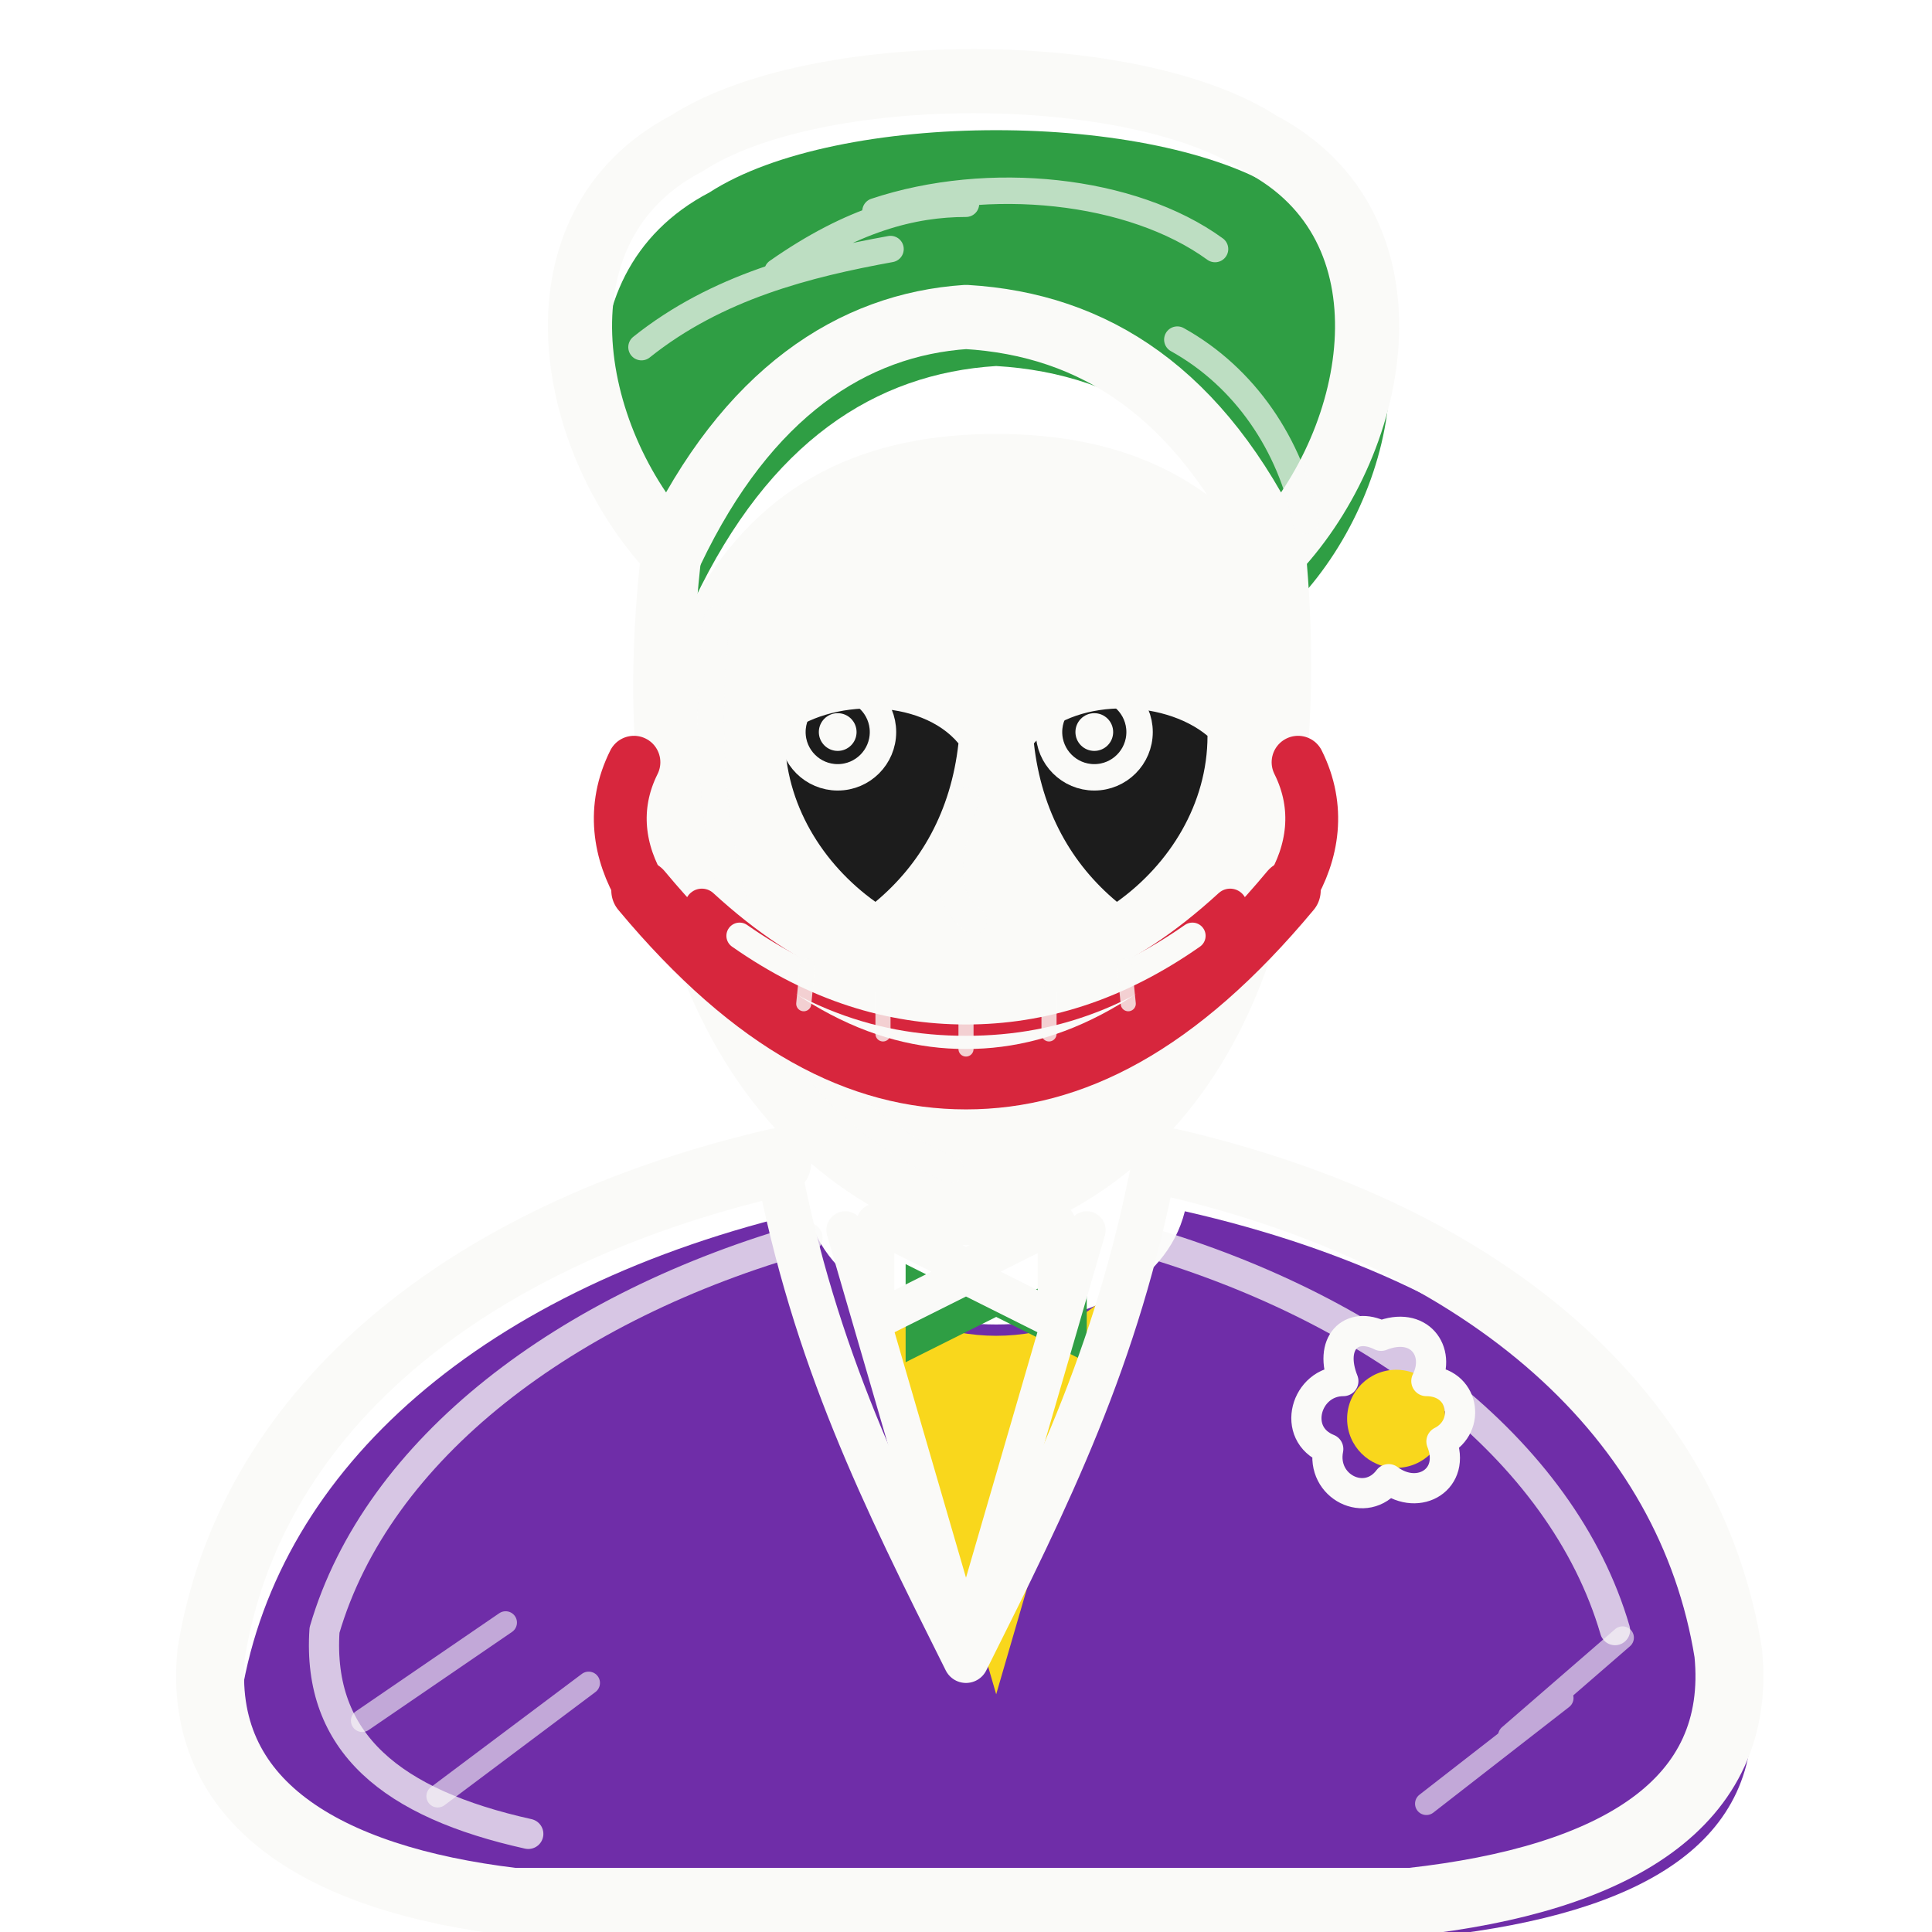
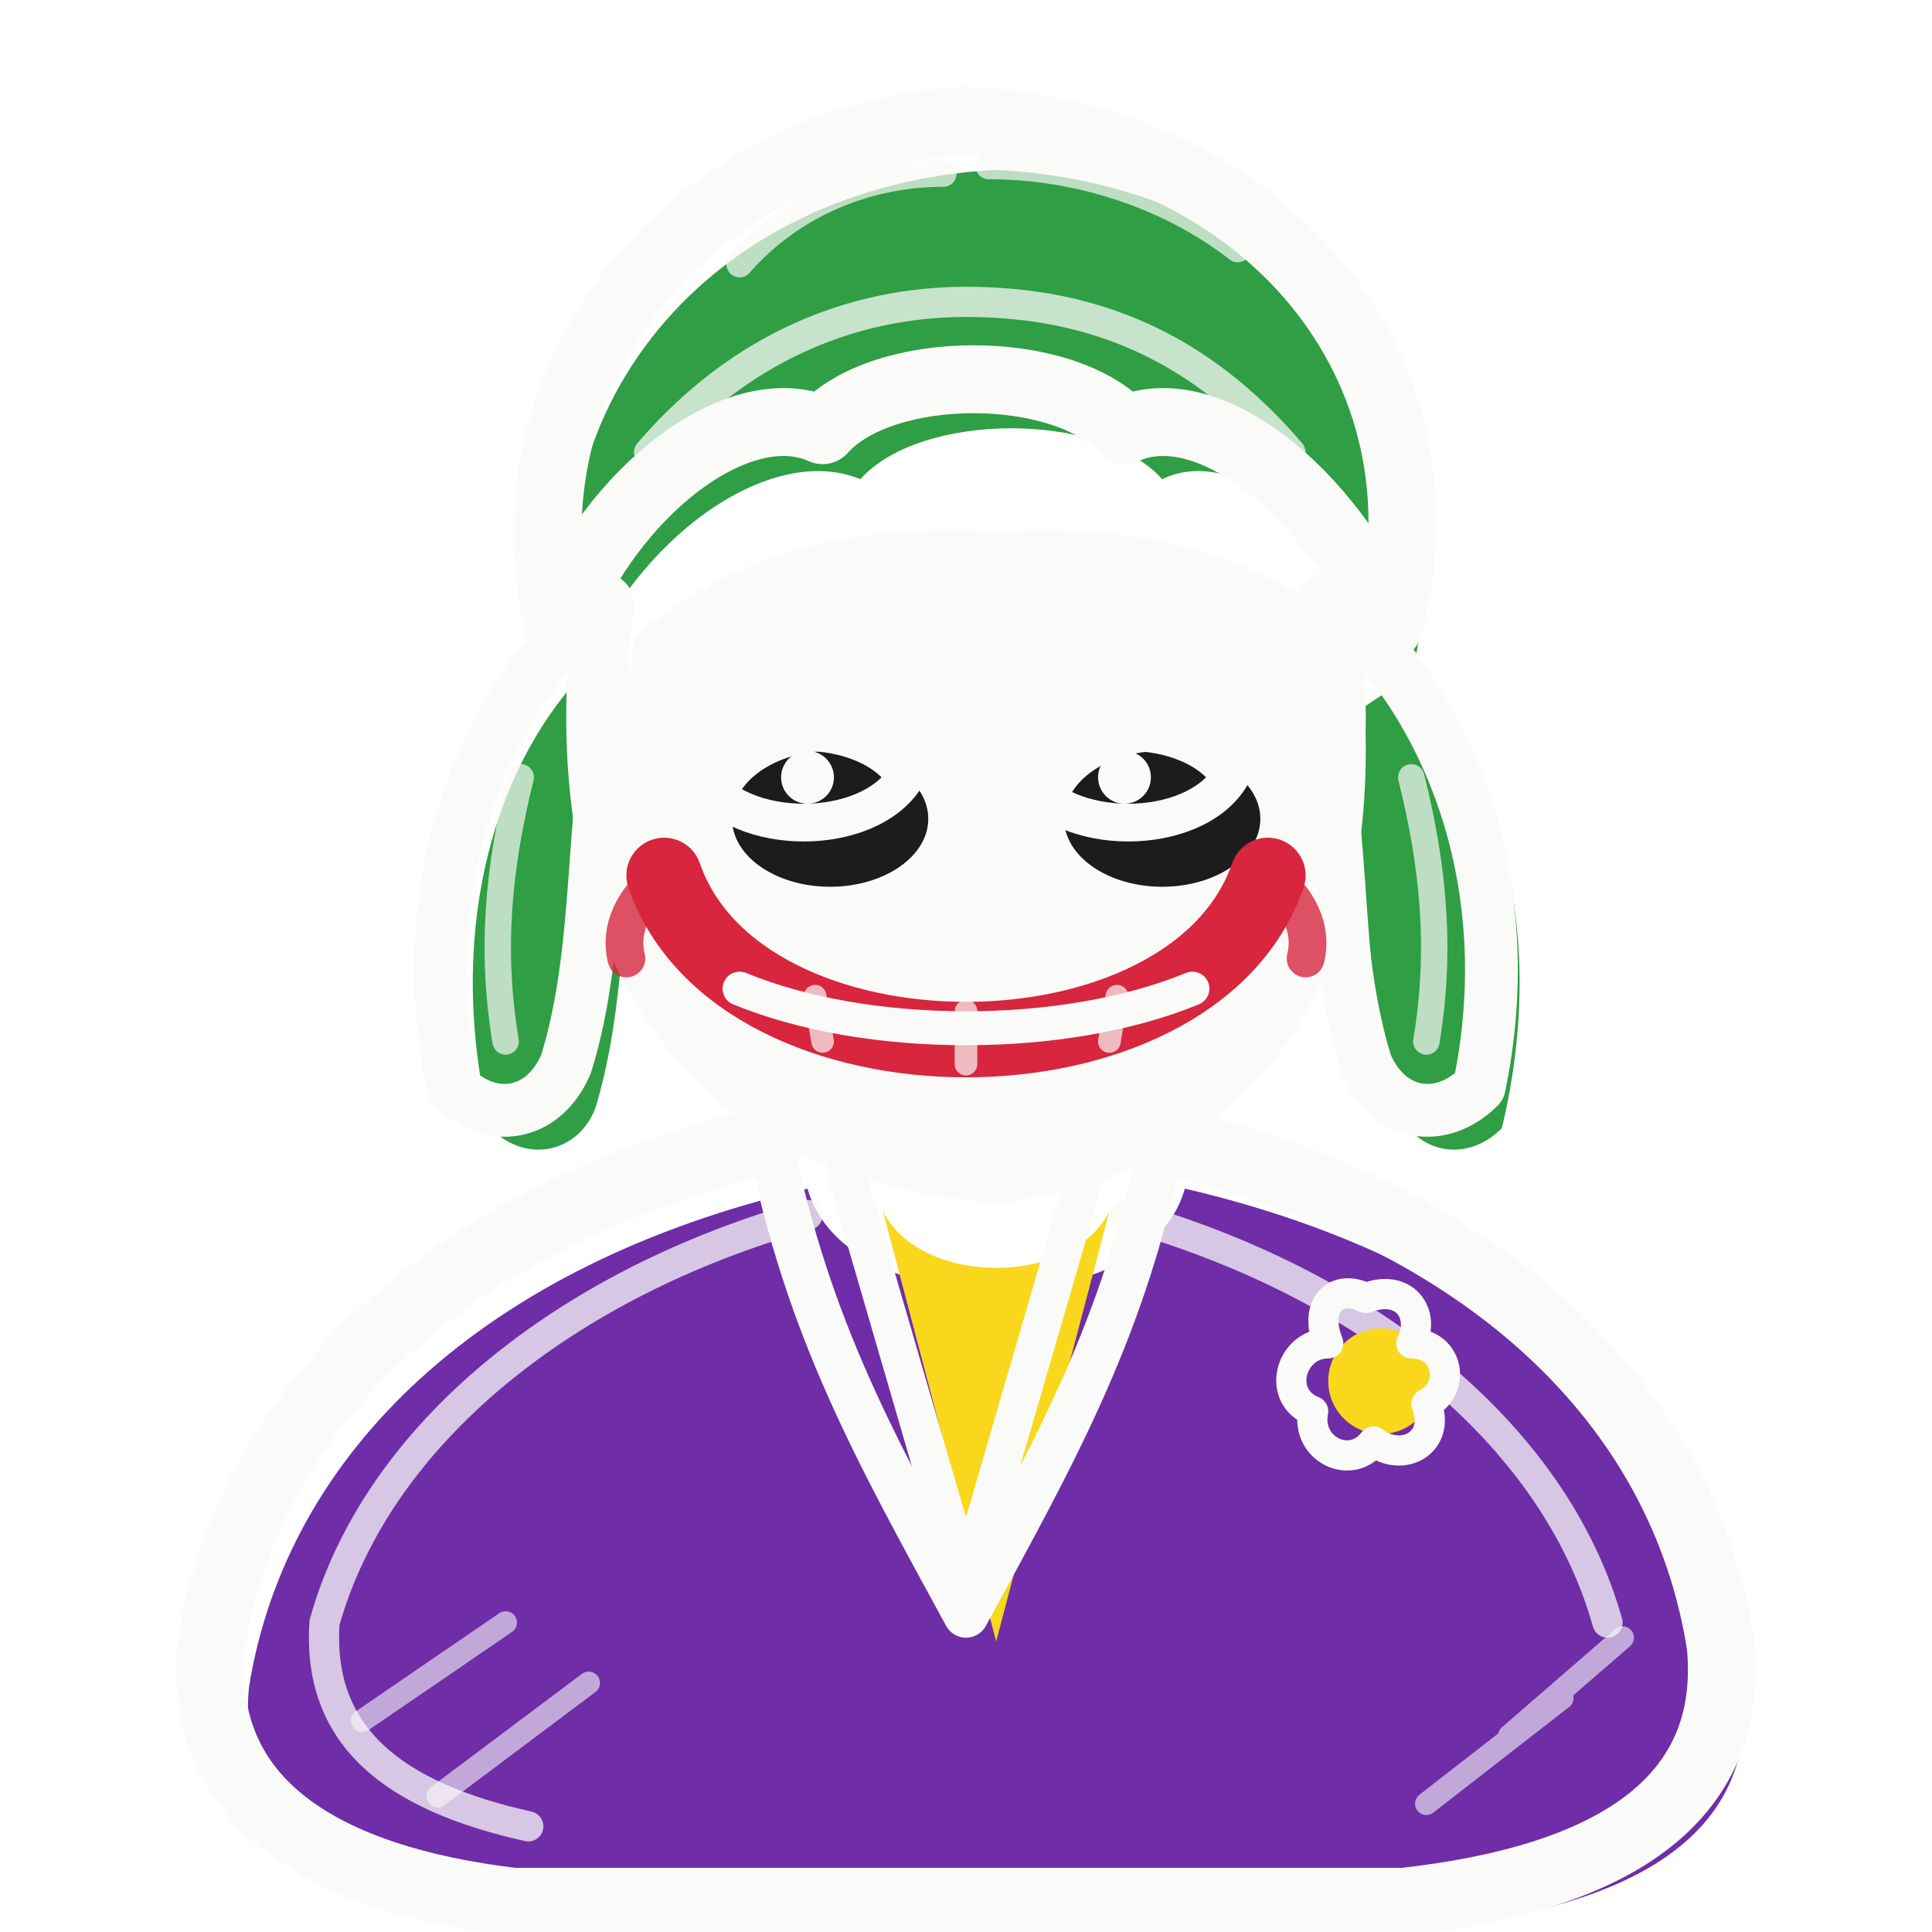
<svg xmlns="http://www.w3.org/2000/svg" width="512" height="512" viewBox="0 0 512 512" fill="none" stroke="#fafaf8" stroke-linecap="round" stroke-linejoin="round">
  <g stroke="none" transform="translate(8 9)">
-     <path fill="#2f9e44" d="M176 150C196 108 224 90 256 88C290 90 318 108 336 150C364 120 374 64 332 42C298 20 214 20 180 42C138 64 148 120 176 150Z" />
-     <path fill="#fafaf8" d="M176 150C166 230 192 300 256 320C320 300 346 230 336 150C318 118 290 106 256 106C222 106 194 118 176 150Z" />
-     <path fill="#1c1c1c" d="M200 186C212 176 236 176 246 188C244 206 236 220 224 230C210 220 200 204 200 186Z" />
-     <path fill="#1c1c1c" d="M266 188C276 176 300 176 312 186C312 204 302 220 288 230C276 220 268 206 266 188Z" />
-     <path fill="#6f2da8" d="M206 312C120 332 66 380 56 440C52 480 88 498 138 504L374 504C426 498 460 480 456 440C446 380 394 332 306 312C296 352 216 352 206 312Z" />
-     <path fill="#f9d71c" d="M224 330L256 440L288 330C278 350 234 350 224 330Z" />
-     <path fill="#2f9e44" d="M232 326L256 338L280 326L280 352L256 340L232 352Z" />
+     <path fill="#2f9e44" d="M146 170C130 100 180 40 256 36C334 40 384 100 366 170C352 134 320 108 300 118C284 100 236 100 220 118C196 108 160 134 146 170Z" />
+     <path fill="#2f9e44" d="M146 170C122 196 110 240 122 290C132 300 146 296 150 284C160 250 156 212 164 182ZM366 170C390 196 402 240 390 290C380 300 366 296 362 284C352 250 356 212 348 182Z" />
+     <path fill="#fafaf8" d="M160 160C150 240 178 300 256 310C334 300 362 240 352 160C324 136 292 130 256 132C220 130 188 136 160 160Z" />
+     <path fill="#6f2da8" d="M206 306C120 326 68 376 58 438C54 478 88 496 138 502L372 502C424 496 458 478 454 438C444 376 392 326 306 306C296 342 216 342 206 306Z" />
+     <path fill="#f9d71c" d="M226 312L256 426L286 312C276 332 236 332 226 312Z" />
+     <ellipse fill="#1c1c1c" cx="212" cy="208" rx="26" ry="18" />
+     <ellipse fill="#1c1c1c" cx="300" cy="208" rx="26" ry="18" />
  </g>
-   <path stroke-width="17" d="M178 146C198 104 226 86 256 84C290 86 318 104 338 146C366 116 376 60 334 38C300 16 216 16 182 38C140 60 150 116 178 146" />
-   <path stroke-width="7" opacity=".7" d="M206 72C226 58 242 54 256 54M232 56C262 46 300 50 322 66M170 92C190 76 214 70 236 66M312 90C330 100 342 118 346 138" />
-   <path stroke-width="16" d="M178 146C168 230 192 302 256 322C322 302 346 230 338 146" />
-   <path stroke-width="7" opacity=".7" d="M190 164C182 232 204 290 252 310" />
-   <path stroke-width="8" d="M198 160C210 142 236 140 250 154M314 160C302 142 276 140 262 154" />
-   <circle stroke-width="7" cx="222" cy="194" r="12" />
-   <circle stroke-width="7" cx="290" cy="194" r="12" />
-   <circle fill="#fafaf8" stroke="none" cx="222" cy="194" r="5" />
-   <circle fill="#fafaf8" stroke="none" cx="290" cy="194" r="5" />
-   <path stroke-width="7" opacity=".8" d="M256 212C250 228 250 238 258 244" />
-   <path stroke="#d7263d" stroke-width="16" d="M170 236C200 272 228 286 256 286C284 286 312 272 342 236" />
-   <path stroke="#d7263d" stroke-width="14" d="M170 236C164 226 162 214 168 202M342 236C348 226 350 214 344 202" />
-   <path stroke="#d7263d" stroke-width="9" d="M186 240C210 262 232 270 256 270C280 270 302 262 326 240" />
-   <path stroke-width="7" d="M196 248C216 262 236 268 256 268C276 268 296 262 316 248" />
-   <path stroke-width="4" opacity=".8" d="M214 256L213 266M234 263L234 274M256 268L256 278M278 263L278 274M298 256L299 266" />
-   <path stroke-width="18" d="M206 308C120 328 66 376 56 438C52 478 86 498 136 504L374 504C428 498 462 478 458 438C448 376 396 328 310 308" />
-   <path stroke-width="8" opacity=".75" d="M214 328C150 346 100 384 86 432C84 462 104 478 140 486M300 328C364 346 414 384 428 432" />
-   <path stroke-width="12" d="M206 308C216 360 234 396 256 440C278 396 296 360 306 308" />
-   <path stroke-width="10" d="M224 326L256 436L288 326" />
-   <path stroke-width="10" d="M232 324L256 336L280 324L280 350L256 338L232 350Z" />
-   <g transform="translate(366 372)">
-     <circle fill="#f9d71c" stroke="none" cx="4" cy="4" r="13" />
+   <path stroke-width="18" d="M148 166C132 98 184 36 256 32C336 36 386 98 368 166C352 130 320 104 298 114C282 96 234 96 218 114C196 104 162 130 148 166" />
+   <path stroke-width="8" opacity=".75" d="M172 120C196 92 226 80 256 80C290 80 318 92 342 120" />
+   <path stroke-width="14" d="M150 168C124 196 110 240 120 288C130 298 144 296 150 282C160 250 156 212 164 184" />
+   <path stroke-width="14" d="M362 168C388 196 402 240 392 288C382 298 368 296 362 282C352 250 356 212 348 184" />
+   <path stroke-width="7" opacity=".7" d="M138 206C132 230 130 252 134 276M374 206C380 230 382 252 378 276M196 70C210 54 230 46 250 46M262 44C286 44 310 52 328 66" />
+   <path stroke-width="16" d="M160 160C150 240 178 300 256 310C334 300 362 240 352 160" />
+   <path stroke-width="7" opacity=".7" d="M172 176C166 240 190 288 250 298" />
+   <path stroke-width="10" d="M186 206C196 190 230 190 240 206C230 222 196 222 186 206ZM272 206C282 190 316 190 326 206C316 222 282 222 272 206Z" />
+   <circle fill="#fafaf8" stroke="none" cx="214" cy="206" r="7" />
+   <circle fill="#fafaf8" stroke="none" cx="298" cy="206" r="7" />
+   <path stroke-width="8" opacity=".8" d="M256 212C250 230 248 242 256 250" />
+   <path stroke="#d7263d" stroke-width="20" d="M176 232C196 290 316 290 336 232" />
+   <path stroke="#d7263d" stroke-width="10" opacity=".8" d="M176 232C168 238 164 246 166 254M336 232C344 238 348 246 346 254" />
+   <path stroke-width="9" d="M196 262C230 276 282 276 316 262" />
+   <path stroke-width="6" opacity=".7" d="M216 264L218 276M256 268L256 282M296 264L294 276" />
+   <path stroke-width="18" d="M204 302C120 322 66 372 56 436C52 478 86 498 136 504L372 504C426 498 460 478 456 436C446 372 394 322 308 302" />
+   <path stroke-width="8" opacity=".75" d="M214 322C150 340 100 380 86 430C84 460 104 476 140 484M298 322C362 340 412 380 426 430" />
+   <path stroke-width="12" d="M204 302C214 352 232 384 256 428C280 384 298 352 308 302" />
+   <path stroke-width="10" d="M224 310L256 420L288 310" />
+   <g transform="translate(362 362)">
+     <circle fill="#f9d71c" stroke="none" cx="4" cy="4" r="14" />
    <path stroke-width="8" d="M0 -18C10 -22 16 -14 12 -6C22 -6 24 6 16 10C20 20 10 26 2 20C-4 28 -16 22 -14 12C-24 8 -20 -6 -10 -6C-14 -16 -8 -22 0 -18Z" />
  </g>
  <g stroke-width="6" opacity=".6">
    <path d="M96 456L134 430" />
    <path d="M116 476L156 446" />
    <path d="M400 460L430 434" />
    <path d="M378 478L414 450" />
  </g>
</svg>
